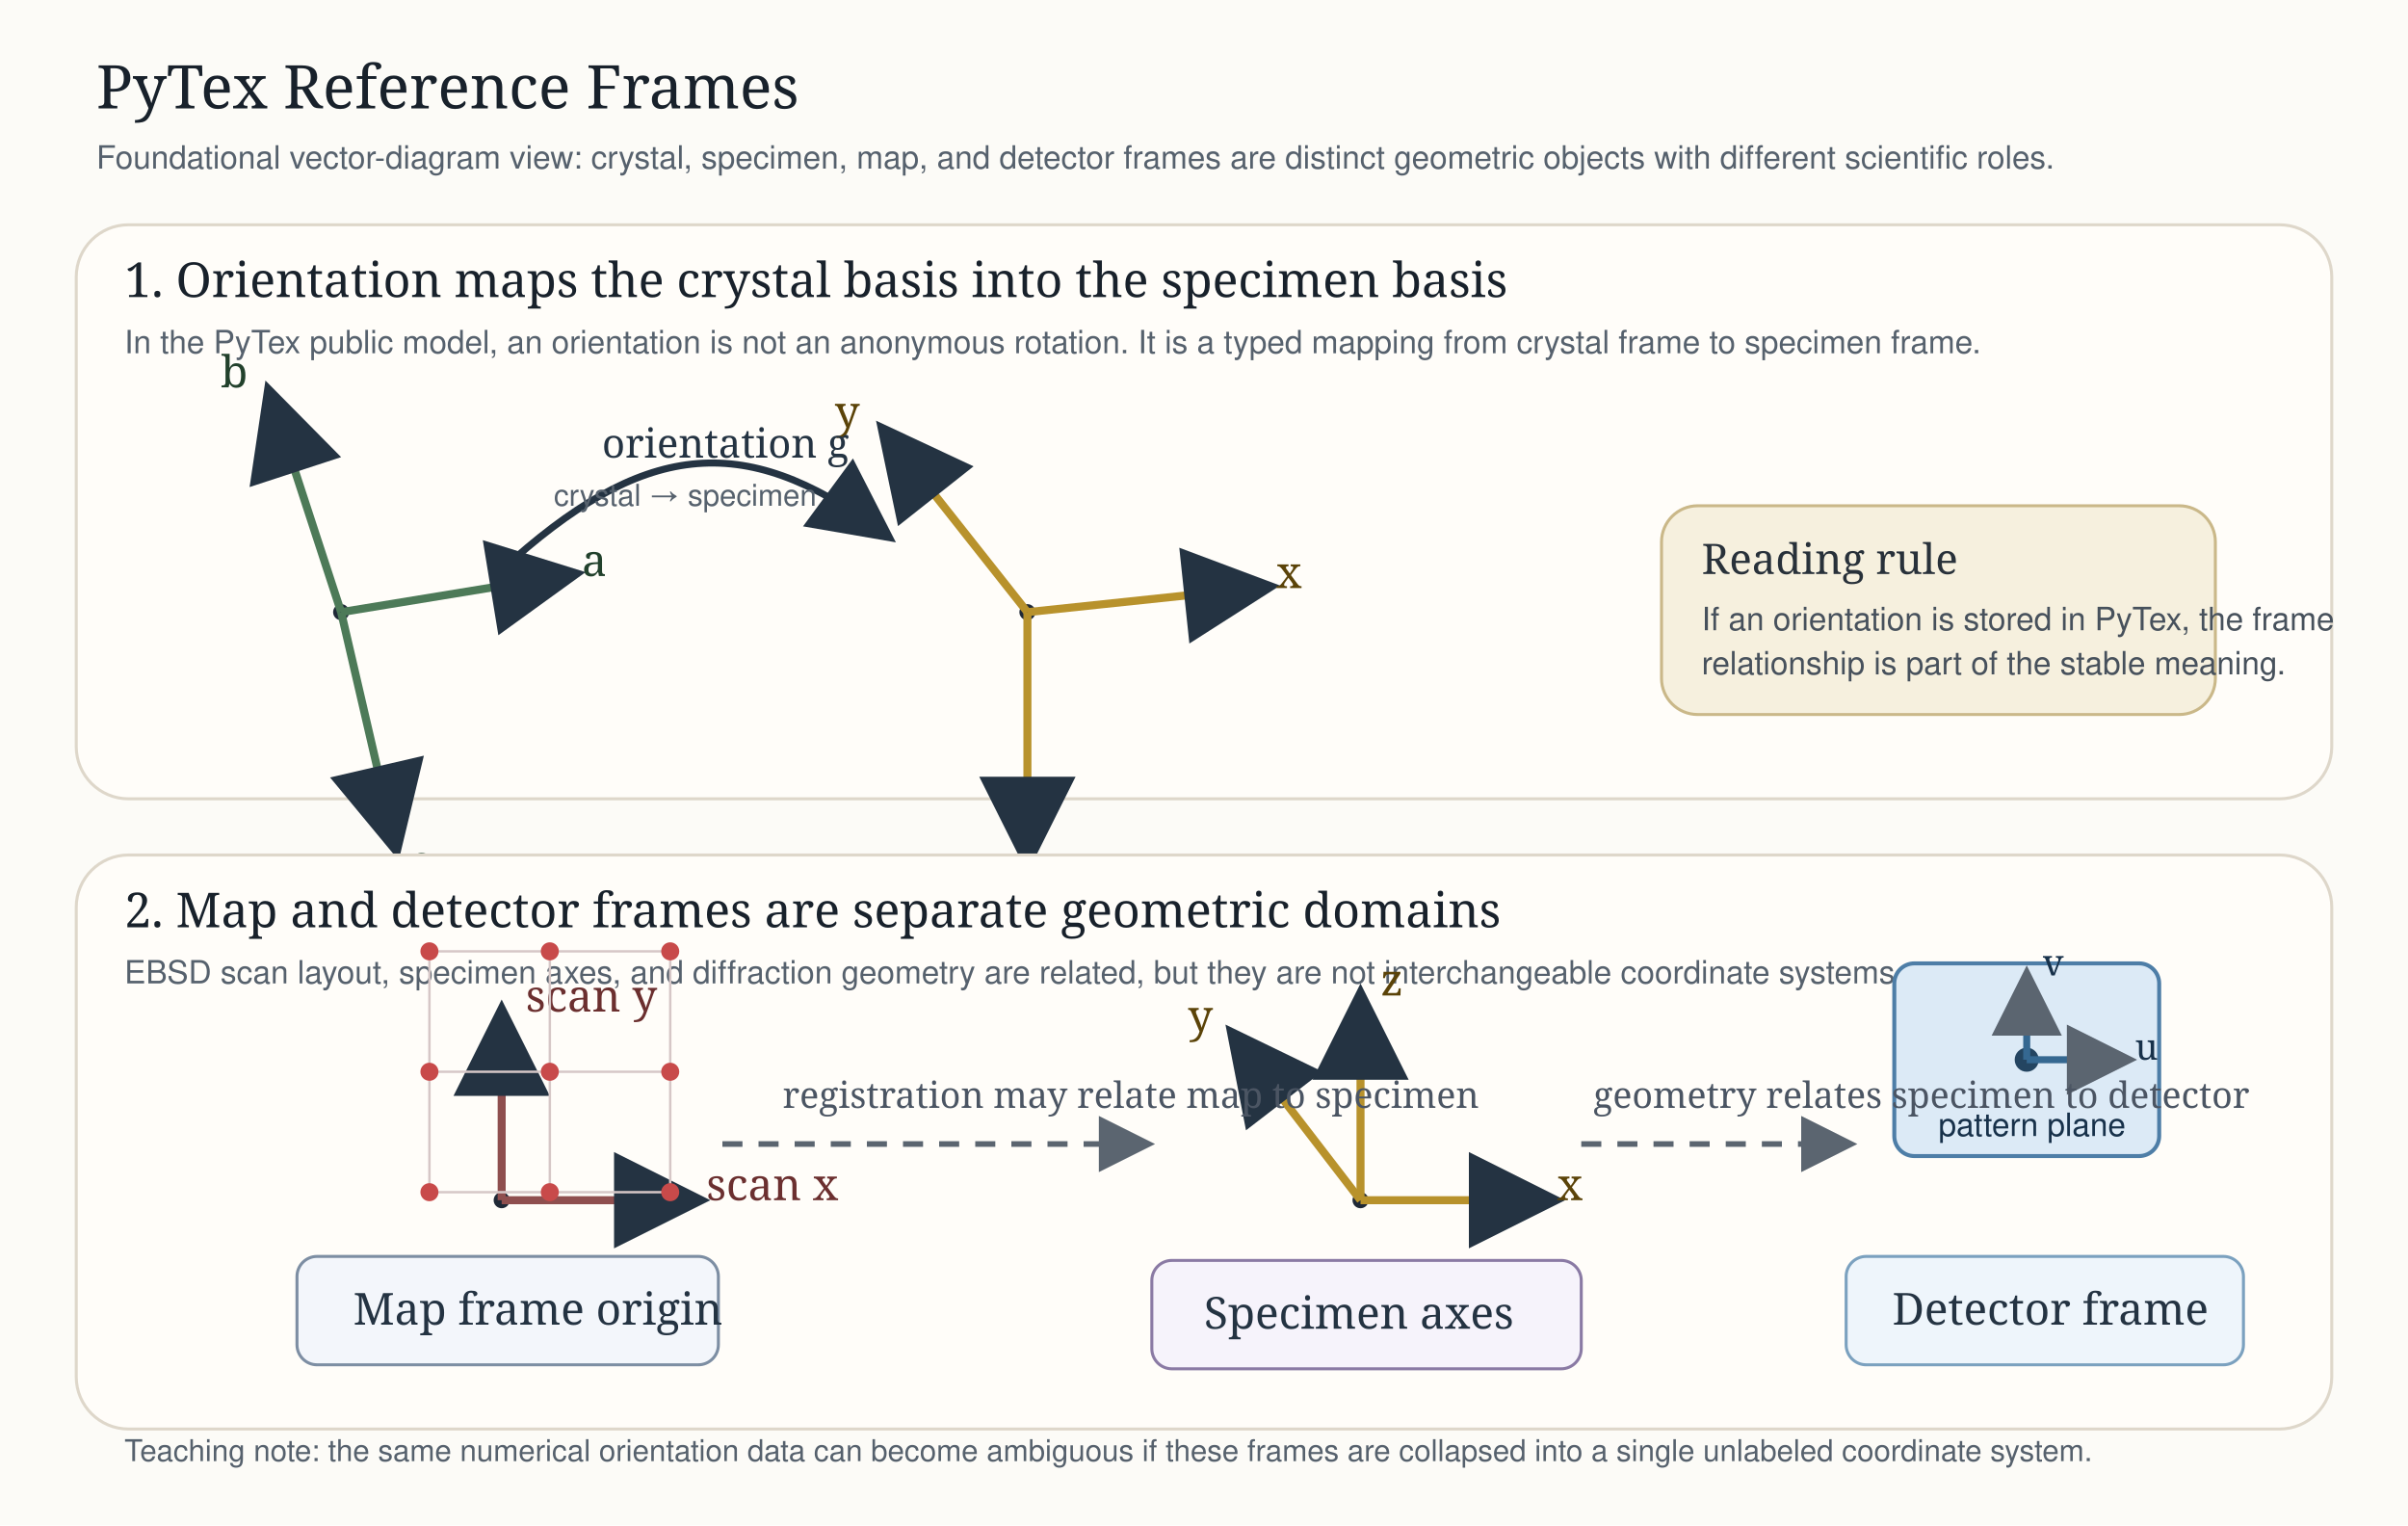
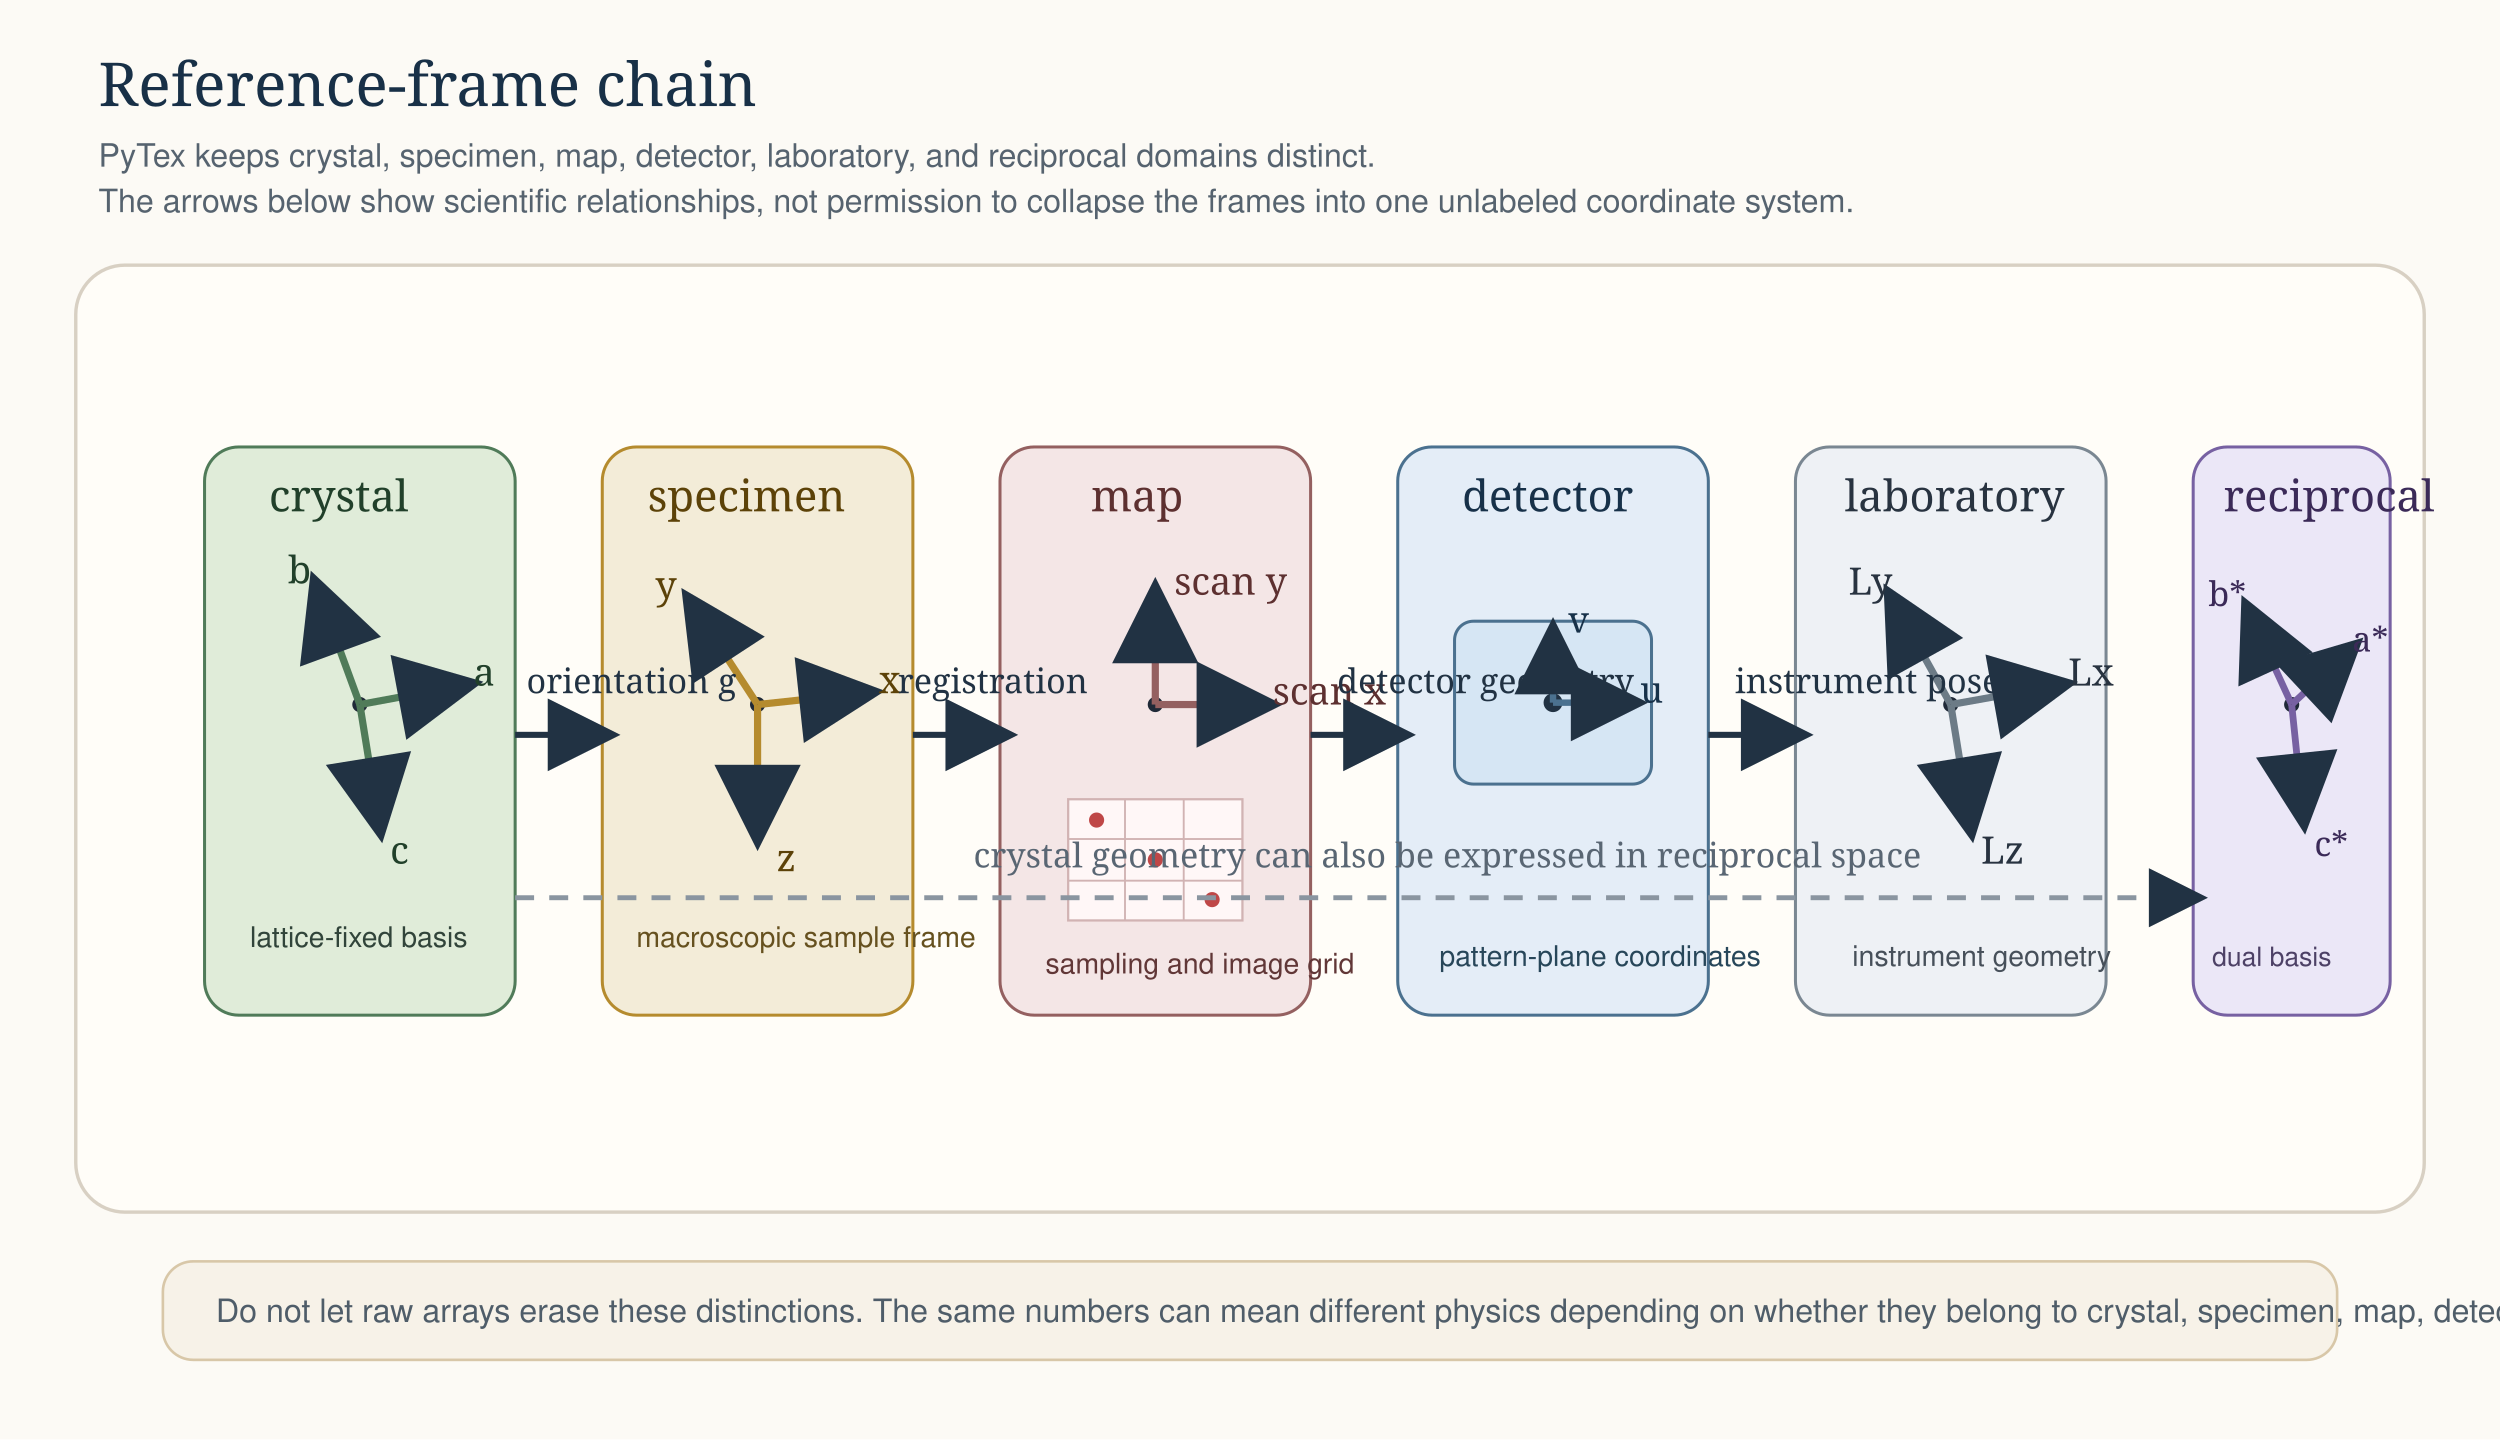
- <svg xmlns="http://www.w3.org/2000/svg" width="1200" height="760" viewBox="0 0 1200 760">
+ <svg xmlns="http://www.w3.org/2000/svg" width="1320" height="760" viewBox="0 0 1320 760">
  <defs>
    <marker id="arrow" markerWidth="12" markerHeight="12" refX="9" refY="6" orient="auto">
-       <path d="M0,0 L12,6 L0,12 z" fill="#243342" />
-     </marker>
-     <marker id="thin-arrow" markerWidth="10" markerHeight="10" refX="8" refY="5" orient="auto">
-       <path d="M0,0 L10,5 L0,10 z" fill="#5b6570" />
+       <path d="M0,0 L12,6 L0,12 z" fill="#213243" />
    </marker>
  </defs>
-   <rect width="1200" height="760" fill="#fcfbf7" />
-   <text x="48" y="54" font-size="30" font-family="Georgia, serif" fill="#18212b">PyTex Reference Frames</text>
-   <text x="48" y="84" font-size="16" font-family="Helvetica, Arial, sans-serif" fill="#56616d">
-     Foundational vector-diagram view: crystal, specimen, map, and detector frames are distinct geometric objects with different scientific roles.
+   <rect width="1320" height="760" fill="#fcfaf5" />
+   <text x="52" y="56" font-size="32" font-family="Georgia, serif" fill="#183047">Reference-frame chain</text>
+   <text x="52" y="88" font-size="17" font-family="Helvetica, Arial, sans-serif" fill="#56636f">
+     PyTex keeps crystal, specimen, map, detector, laboratory, and reciprocal domains distinct.
  </text>
-   <rect x="38" y="112" width="1124" height="286" rx="26" fill="#fffdf9" stroke="#ded7ca" stroke-width="1.5" />
-   <text x="62" y="148" font-size="24" font-family="Georgia, serif" fill="#18212b">1. Orientation maps the crystal basis into the specimen basis</text>
-   <text x="62" y="176" font-size="16" font-family="Helvetica, Arial, sans-serif" fill="#56616d">
-     In the PyTex public model, an orientation is not an anonymous rotation. It is a typed mapping from crystal frame to specimen frame.
+   <text x="52" y="112" font-size="17" font-family="Helvetica, Arial, sans-serif" fill="#56636f">
+     The arrows below show scientific relationships, not permission to collapse the frames into one unlabeled coordinate system.
  </text>
-   <g transform="translate(170,305)">
-     <circle cx="0" cy="0" r="4" fill="#1f2937" />
-     <line x1="0" y1="0" x2="110" y2="-18" stroke="#4d7a58" stroke-width="4" marker-end="url(#arrow)" />
-     <line x1="0" y1="0" x2="-34" y2="-104" stroke="#4d7a58" stroke-width="4" marker-end="url(#arrow)" />
-     <line x1="0" y1="0" x2="26" y2="112" stroke="#4d7a58" stroke-width="4" marker-end="url(#arrow)" />
-     <text x="120" y="-18" font-size="22" font-family="Georgia, serif" fill="#22412c">a</text>
-     <text x="-60" y="-112" font-size="22" font-family="Georgia, serif" fill="#22412c">b</text>
-     <text x="34" y="132" font-size="22" font-family="Georgia, serif" fill="#22412c">c</text>
-     <text x="-28" y="154" font-size="22" font-family="Georgia, serif" fill="#22412c">Crystal frame</text>
+   <rect x="40" y="140" width="1240" height="500" rx="26" fill="#fffdf8" stroke="#d8d0c3" stroke-width="1.8" />
+   <g transform="translate(108,236)">
+     <rect x="0" y="0" width="164" height="300" rx="18" fill="#e0ecd9" stroke="#507b59" stroke-width="1.6" />
+     <text x="34" y="34" font-size="23" font-family="Georgia, serif" fill="#21402a">crystal</text>
+     <circle cx="82" cy="136" r="4" fill="#1f2937" />
+     <line x1="82" y1="136" x2="136" y2="126" stroke="#507b59" stroke-width="3.8" marker-end="url(#arrow)" />
+     <line x1="82" y1="136" x2="60" y2="76" stroke="#507b59" stroke-width="3.8" marker-end="url(#arrow)" />
+     <line x1="82" y1="136" x2="92" y2="198" stroke="#507b59" stroke-width="3.8" marker-end="url(#arrow)" />
+     <text x="142" y="126" font-size="20" font-family="Georgia, serif" fill="#21402a">a</text>
+     <text x="44" y="72" font-size="20" font-family="Georgia, serif" fill="#21402a">b</text>
+     <text x="98" y="220" font-size="20" font-family="Georgia, serif" fill="#21402a">c</text>
+     <text x="24" y="264" font-size="15" font-family="Helvetica, Arial, sans-serif" fill="#31443a">lattice-fixed basis</text>
  </g>
-   <g transform="translate(512,305)">
-     <circle cx="0" cy="0" r="4" fill="#1f2937" />
-     <line x1="0" y1="0" x2="114" y2="-12" stroke="#b8922c" stroke-width="4" marker-end="url(#arrow)" />
-     <line x1="0" y1="0" x2="-68" y2="-86" stroke="#b8922c" stroke-width="4" marker-end="url(#arrow)" />
-     <line x1="0" y1="0" x2="0" y2="118" stroke="#b8922c" stroke-width="4" marker-end="url(#arrow)" />
-     <text x="124" y="-12" font-size="22" font-family="Georgia, serif" fill="#5b4308">x</text>
-     <text x="-96" y="-92" font-size="22" font-family="Georgia, serif" fill="#5b4308">y</text>
-     <text x="10" y="138" font-size="22" font-family="Georgia, serif" fill="#5b4308">z</text>
-     <text x="-42" y="154" font-size="22" font-family="Georgia, serif" fill="#5b4308">Specimen frame</text>
+   <g transform="translate(318,236)">
+     <rect x="0" y="0" width="164" height="300" rx="18" fill="#f3ecd8" stroke="#b58b2e" stroke-width="1.6" />
+     <text x="24" y="34" font-size="23" font-family="Georgia, serif" fill="#5c4208">specimen</text>
+     <circle cx="82" cy="136" r="4" fill="#1f2937" />
+     <line x1="82" y1="136" x2="138" y2="130" stroke="#b58b2e" stroke-width="3.8" marker-end="url(#arrow)" />
+     <line x1="82" y1="136" x2="48" y2="84" stroke="#b58b2e" stroke-width="3.8" marker-end="url(#arrow)" />
+     <line x1="82" y1="136" x2="82" y2="202" stroke="#b58b2e" stroke-width="3.8" marker-end="url(#arrow)" />
+     <text x="146" y="130" font-size="20" font-family="Georgia, serif" fill="#5c4208">x</text>
+     <text x="28" y="80" font-size="20" font-family="Georgia, serif" fill="#5c4208">y</text>
+     <text x="92" y="224" font-size="20" font-family="Georgia, serif" fill="#5c4208">z</text>
+     <text x="18" y="264" font-size="15" font-family="Helvetica, Arial, sans-serif" fill="#66511f">macroscopic sample frame</text>
  </g>
-   <path d="M250 284 C320 220, 370 214, 438 264" fill="none" stroke="#243342" stroke-width="3.5" marker-end="url(#arrow)" />
-   <text x="300" y="228" font-size="20" font-family="Georgia, serif" fill="#243342">orientation g</text>
-   <text x="276" y="252" font-size="15" font-family="Helvetica, Arial, sans-serif" fill="#56616d">crystal → specimen</text>
-   <g transform="translate(828,252)">
-     <rect x="0" y="0" width="276" height="104" rx="18" fill="#f6f0de" stroke="#cab889" stroke-width="1.5" />
-     <text x="20" y="34" font-size="21" font-family="Georgia, serif" fill="#28313a">Reading rule</text>
-     <text x="20" y="62" font-size="16" font-family="Helvetica, Arial, sans-serif" fill="#47515c">
-       If an orientation is stored in PyTex, the frame
-     </text>
-     <text x="20" y="84" font-size="16" font-family="Helvetica, Arial, sans-serif" fill="#47515c">
-       relationship is part of the stable meaning.
-     </text>
+   <g transform="translate(528,236)">
+     <rect x="0" y="0" width="164" height="300" rx="18" fill="#f4e6e6" stroke="#946060" stroke-width="1.6" />
+     <text x="48" y="34" font-size="23" font-family="Georgia, serif" fill="#5d3030">map</text>
+     <circle cx="82" cy="136" r="4" fill="#1f2937" />
+     <line x1="82" y1="136" x2="138" y2="136" stroke="#946060" stroke-width="3.8" marker-end="url(#arrow)" />
+     <line x1="82" y1="136" x2="82" y2="80" stroke="#946060" stroke-width="3.8" marker-end="url(#arrow)" />
+     <text x="144" y="136" font-size="20" font-family="Georgia, serif" fill="#5d3030">scan x</text>
+     <text x="92" y="78" font-size="20" font-family="Georgia, serif" fill="#5d3030">scan y</text>
+     <g transform="translate(36,186)">
+       <rect x="0" y="0" width="92" height="64" fill="#fff7f7" stroke="#d1b3b3" stroke-width="1.2" />
+       <line x1="0" y1="21" x2="92" y2="21" stroke="#d1b3b3" stroke-width="1" />
+       <line x1="0" y1="43" x2="92" y2="43" stroke="#d1b3b3" stroke-width="1" />
+       <line x1="30" y1="0" x2="30" y2="64" stroke="#d1b3b3" stroke-width="1" />
+       <line x1="61" y1="0" x2="61" y2="64" stroke="#d1b3b3" stroke-width="1" />
+       <circle cx="15" cy="11" r="4" fill="#bf4747" />
+       <circle cx="46" cy="32" r="4" fill="#bf4747" />
+       <circle cx="76" cy="53" r="4" fill="#bf4747" />
+     </g>
+     <text x="24" y="278" font-size="15" font-family="Helvetica, Arial, sans-serif" fill="#613737">sampling and image grid</text>
  </g>
-   <rect x="38" y="426" width="1124" height="286" rx="26" fill="#fffdf9" stroke="#ded7ca" stroke-width="1.5" />
-   <text x="62" y="462" font-size="24" font-family="Georgia, serif" fill="#18212b">2. Map and detector frames are separate geometric domains</text>
-   <text x="62" y="490" font-size="16" font-family="Helvetica, Arial, sans-serif" fill="#56616d">
-     EBSD scan layout, specimen axes, and diffraction geometry are related, but they are not interchangeable coordinate systems.
-   </text>
-   <g transform="translate(148,626)">
-     <rect x="0" y="0" width="210" height="54" rx="10" fill="#f3f6fb" stroke="#7d8ea3" stroke-width="1.5" />
-     <text x="28" y="34" font-size="22" font-family="Georgia, serif" fill="#243342">Map frame origin</text>
-     <circle cx="102" cy="-28" r="4" fill="#1f2937" />
-     <line x1="102" y1="-28" x2="194" y2="-28" stroke="#8f4f4f" stroke-width="4" marker-end="url(#arrow)" />
-     <line x1="102" y1="-28" x2="102" y2="-116" stroke="#8f4f4f" stroke-width="4" marker-end="url(#arrow)" />
-     <text x="204" y="-28" font-size="22" font-family="Georgia, serif" fill="#6b2f2f">scan x</text>
-     <text x="114" y="-122" font-size="22" font-family="Georgia, serif" fill="#6b2f2f">scan y</text>
-     <g transform="translate(8,-8)">
-       <line x1="118" y1="-20" x2="118" y2="-144" stroke="#d6c7c7" stroke-width="1.2" />
-       <line x1="58" y1="-20" x2="58" y2="-144" stroke="#d6c7c7" stroke-width="1.2" />
-       <line x1="178" y1="-20" x2="178" y2="-144" stroke="#d6c7c7" stroke-width="1.2" />
-       <line x1="58" y1="-144" x2="178" y2="-144" stroke="#d6c7c7" stroke-width="1.2" />
-       <line x1="58" y1="-84" x2="178" y2="-84" stroke="#d6c7c7" stroke-width="1.2" />
-       <line x1="58" y1="-24" x2="178" y2="-24" stroke="#d6c7c7" stroke-width="1.2" />
-       <circle cx="58" cy="-144" r="4.5" fill="#c84a4a" />
-       <circle cx="118" cy="-144" r="4.5" fill="#c84a4a" />
-       <circle cx="178" cy="-144" r="4.5" fill="#c84a4a" />
-       <circle cx="58" cy="-84" r="4.5" fill="#c84a4a" />
-       <circle cx="118" cy="-84" r="4.5" fill="#c84a4a" />
-       <circle cx="178" cy="-84" r="4.5" fill="#c84a4a" />
-       <circle cx="58" cy="-24" r="4.5" fill="#c84a4a" />
-       <circle cx="118" cy="-24" r="4.5" fill="#c84a4a" />
-       <circle cx="178" cy="-24" r="4.5" fill="#c84a4a" />
-     </g>
+   <g transform="translate(738,236)">
+     <rect x="0" y="0" width="164" height="300" rx="18" fill="#e4edf7" stroke="#4b718f" stroke-width="1.6" />
+     <text x="34" y="34" font-size="23" font-family="Georgia, serif" fill="#173149">detector</text>
+     <rect x="30" y="92" width="104" height="86" rx="10" fill="#d6e6f4" stroke="#4b718f" stroke-width="1.6" />
+     <circle cx="82" cy="135" r="5" fill="#213243" />
+     <line x1="82" y1="135" x2="122" y2="135" stroke="#4b718f" stroke-width="3.4" marker-end="url(#arrow)" />
+     <line x1="82" y1="135" x2="82" y2="100" stroke="#4b718f" stroke-width="3.4" marker-end="url(#arrow)" />
+     <text x="128" y="135" font-size="19" font-family="Georgia, serif" fill="#173149">u</text>
+     <text x="90" y="98" font-size="19" font-family="Georgia, serif" fill="#173149">v</text>
+     <text x="22" y="274" font-size="15" font-family="Helvetica, Arial, sans-serif" fill="#274659">pattern-plane coordinates</text>
  </g>
-   <g transform="translate(574,628)">
-     <rect x="0" y="0" width="214" height="54" rx="10" fill="#f6f3fb" stroke="#8a7aa4" stroke-width="1.5" />
-     <text x="26" y="34" font-size="22" font-family="Georgia, serif" fill="#243342">Specimen axes</text>
-     <circle cx="104" cy="-30" r="4" fill="#1f2937" />
-     <line x1="104" y1="-30" x2="194" y2="-30" stroke="#b8922c" stroke-width="4" marker-end="url(#arrow)" />
-     <line x1="104" y1="-30" x2="44" y2="-108" stroke="#b8922c" stroke-width="4" marker-end="url(#arrow)" />
-     <line x1="104" y1="-30" x2="104" y2="-126" stroke="#b8922c" stroke-width="4" marker-end="url(#arrow)" />
-     <text x="202" y="-30" font-size="22" font-family="Georgia, serif" fill="#5b4308">x</text>
-     <text x="18" y="-114" font-size="22" font-family="Georgia, serif" fill="#5b4308">y</text>
-     <text x="114" y="-132" font-size="22" font-family="Georgia, serif" fill="#5b4308">z</text>
+   <g transform="translate(948,236)">
+     <rect x="0" y="0" width="164" height="300" rx="18" fill="#eef1f5" stroke="#7a8792" stroke-width="1.6" />
+     <text x="26" y="34" font-size="23" font-family="Georgia, serif" fill="#283340">laboratory</text>
+     <circle cx="82" cy="136" r="4" fill="#1f2937" />
+     <line x1="82" y1="136" x2="138" y2="126" stroke="#6c7b86" stroke-width="3.8" marker-end="url(#arrow)" />
+     <line x1="82" y1="136" x2="52" y2="82" stroke="#6c7b86" stroke-width="3.8" marker-end="url(#arrow)" />
+     <line x1="82" y1="136" x2="92" y2="198" stroke="#6c7b86" stroke-width="3.8" marker-end="url(#arrow)" />
+     <text x="144" y="126" font-size="20" font-family="Georgia, serif" fill="#283340">Lx</text>
+     <text x="28" y="78" font-size="20" font-family="Georgia, serif" fill="#283340">Ly</text>
+     <text x="98" y="220" font-size="20" font-family="Georgia, serif" fill="#283340">Lz</text>
+     <text x="30" y="274" font-size="15" font-family="Helvetica, Arial, sans-serif" fill="#47505a">instrument geometry</text>
  </g>
-   <g transform="translate(920,626)">
-     <rect x="0" y="0" width="198" height="54" rx="10" fill="#eef5fb" stroke="#7ba1bf" stroke-width="1.5" />
-     <text x="23" y="34" font-size="22" font-family="Georgia, serif" fill="#243342">Detector frame</text>
-     <rect x="24" y="-146" width="132" height="96" rx="10" fill="#dceaf6" stroke="#4e7ea7" stroke-width="2" />
-     <circle cx="90" cy="-98" r="6" fill="#244561" />
-     <line x1="90" y1="-98" x2="138" y2="-98" stroke="#356891" stroke-width="3.5" marker-end="url(#thin-arrow)" />
-     <line x1="90" y1="-98" x2="90" y2="-138" stroke="#356891" stroke-width="3.5" marker-end="url(#thin-arrow)" />
-     <text x="144" y="-98" font-size="18" font-family="Georgia, serif" fill="#17314a">u</text>
-     <text x="98" y="-140" font-size="18" font-family="Georgia, serif" fill="#17314a">v</text>
-     <text x="46" y="-60" font-size="16" font-family="Helvetica, Arial, sans-serif" fill="#17314a">pattern plane</text>
+   <g transform="translate(1158,236)">
+     <rect x="0" y="0" width="104" height="300" rx="18" fill="#ebe7f7" stroke="#7761a2" stroke-width="1.6" />
+     <text x="16" y="34" font-size="23" font-family="Georgia, serif" fill="#3b2a58">reciprocal</text>
+     <circle cx="52" cy="136" r="4" fill="#1f2937" />
+     <line x1="52" y1="136" x2="82" y2="108" stroke="#7761a2" stroke-width="3.6" marker-end="url(#arrow)" />
+     <line x1="52" y1="136" x2="30" y2="88" stroke="#7761a2" stroke-width="3.6" marker-end="url(#arrow)" />
+     <line x1="52" y1="136" x2="58" y2="194" stroke="#7761a2" stroke-width="3.6" marker-end="url(#arrow)" />
+     <text x="84" y="108" font-size="18" font-family="Georgia, serif" fill="#3b2a58">a*</text>
+     <text x="8" y="84" font-size="18" font-family="Georgia, serif" fill="#3b2a58">b*</text>
+     <text x="64" y="216" font-size="18" font-family="Georgia, serif" fill="#3b2a58">c*</text>
+     <text x="10" y="274" font-size="14" font-family="Helvetica, Arial, sans-serif" fill="#4d4166">dual basis</text>
  </g>
-   <line x1="360" y1="570" x2="570" y2="570" stroke="#5b6570" stroke-width="2.8" stroke-dasharray="10 8" marker-end="url(#thin-arrow)" />
-   <text x="390" y="552" font-size="18" font-family="Georgia, serif" fill="#4b5563">registration may relate map to specimen</text>
-   <line x1="788" y1="570" x2="920" y2="570" stroke="#5b6570" stroke-width="2.8" stroke-dasharray="10 8" marker-end="url(#thin-arrow)" />
-   <text x="794" y="552" font-size="18" font-family="Georgia, serif" fill="#4b5563">geometry relates specimen to detector</text>
-   <text x="62" y="728" font-size="15" font-family="Helvetica, Arial, sans-serif" fill="#56616d">
-     Teaching note: the same numerical orientation data can become ambiguous if these frames are collapsed into a single unlabeled coordinate system.
+   <line x1="272" y1="388" x2="318" y2="388" stroke="#213243" stroke-width="3.2" marker-end="url(#arrow)" />
+   <text x="278" y="366" font-size="18" font-family="Georgia, serif" fill="#213243">orientation g</text>
+   <line x1="482" y1="388" x2="528" y2="388" stroke="#213243" stroke-width="3.2" marker-end="url(#arrow)" />
+   <text x="474" y="366" font-size="18" font-family="Georgia, serif" fill="#213243">registration</text>
+   <line x1="692" y1="388" x2="738" y2="388" stroke="#213243" stroke-width="3.2" marker-end="url(#arrow)" />
+   <text x="706" y="366" font-size="18" font-family="Georgia, serif" fill="#213243">detector geometry</text>
+   <line x1="902" y1="388" x2="948" y2="388" stroke="#213243" stroke-width="3.2" marker-end="url(#arrow)" />
+   <text x="916" y="366" font-size="18" font-family="Georgia, serif" fill="#213243">instrument pose</text>
+   <line x1="272" y1="474" x2="1158" y2="474" stroke="#8a95a0" stroke-width="2.6" stroke-dasharray="10 8" marker-end="url(#arrow)" />
+   <text x="514" y="458" font-size="18" font-family="Georgia, serif" fill="#596673">crystal geometry can also be expressed in reciprocal space</text>
+   <rect x="86" y="666" width="1148" height="52" rx="16" fill="#f7f2e8" stroke="#d8c7a8" stroke-width="1.4" />
+   <text x="114" y="698" font-size="17" font-family="Helvetica, Arial, sans-serif" fill="#4f5d69">
+     Do not let raw arrays erase these distinctions. The same numbers can mean different physics depending on whether they belong to crystal, specimen, map, detector, laboratory, or reciprocal domains.
  </text>
</svg>
